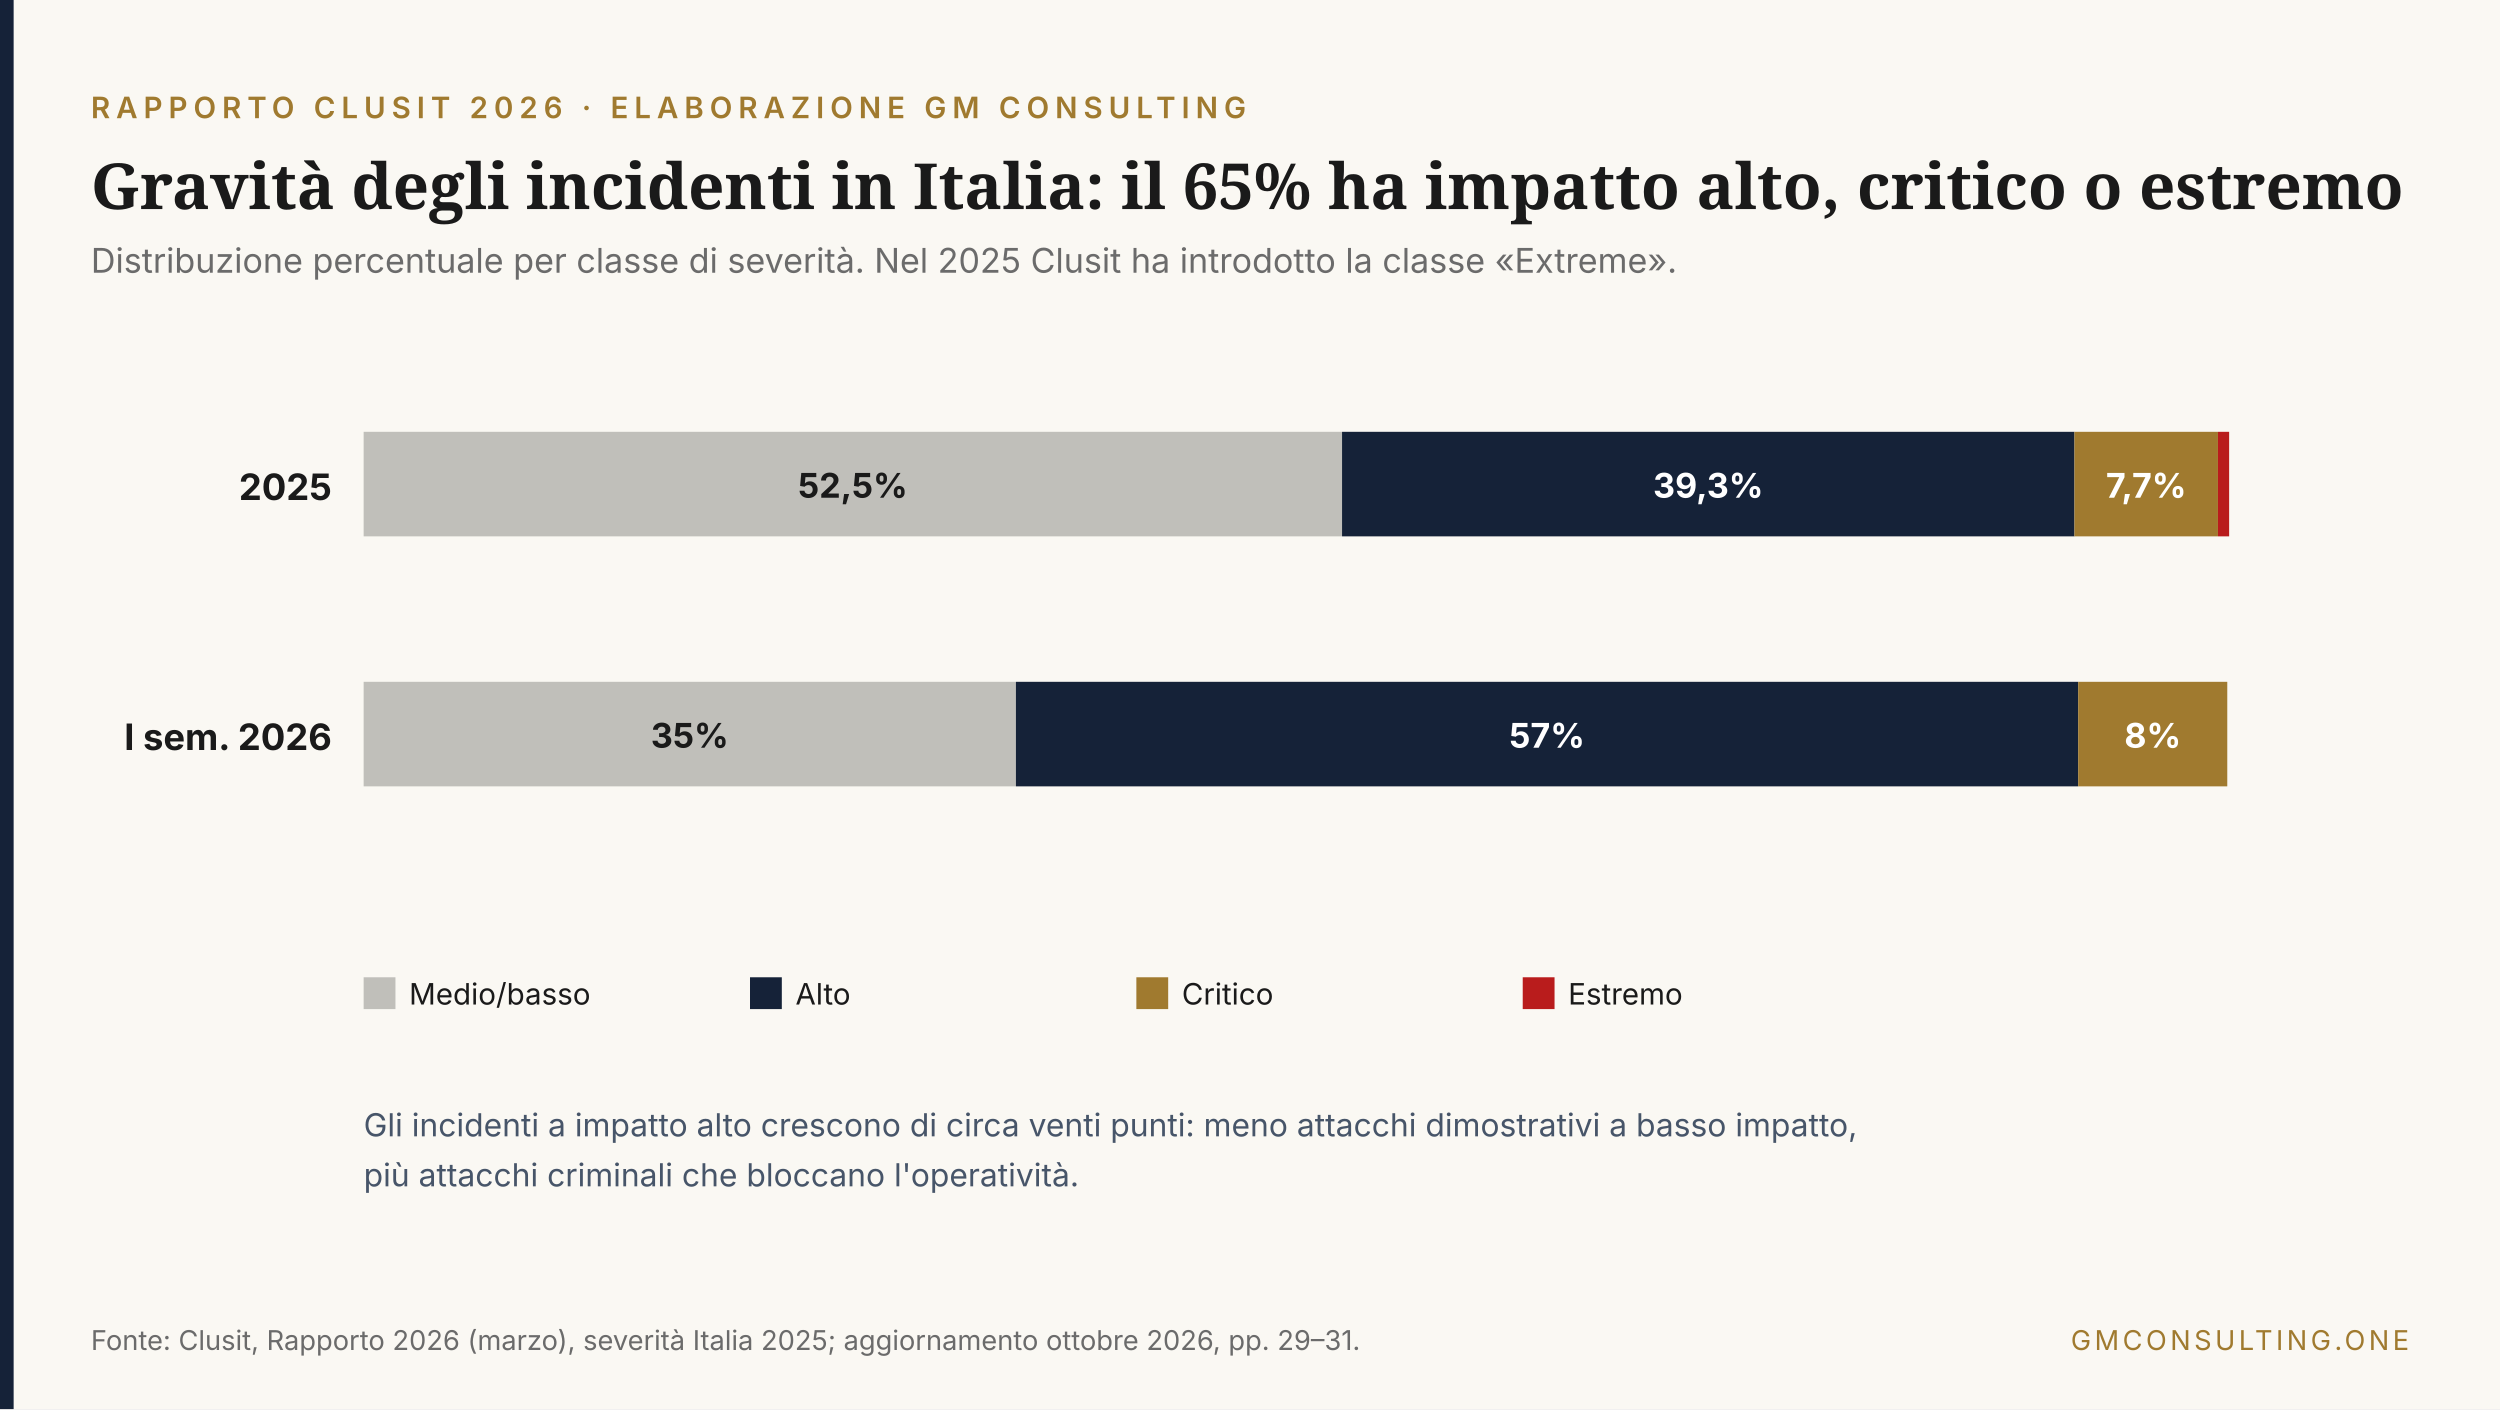
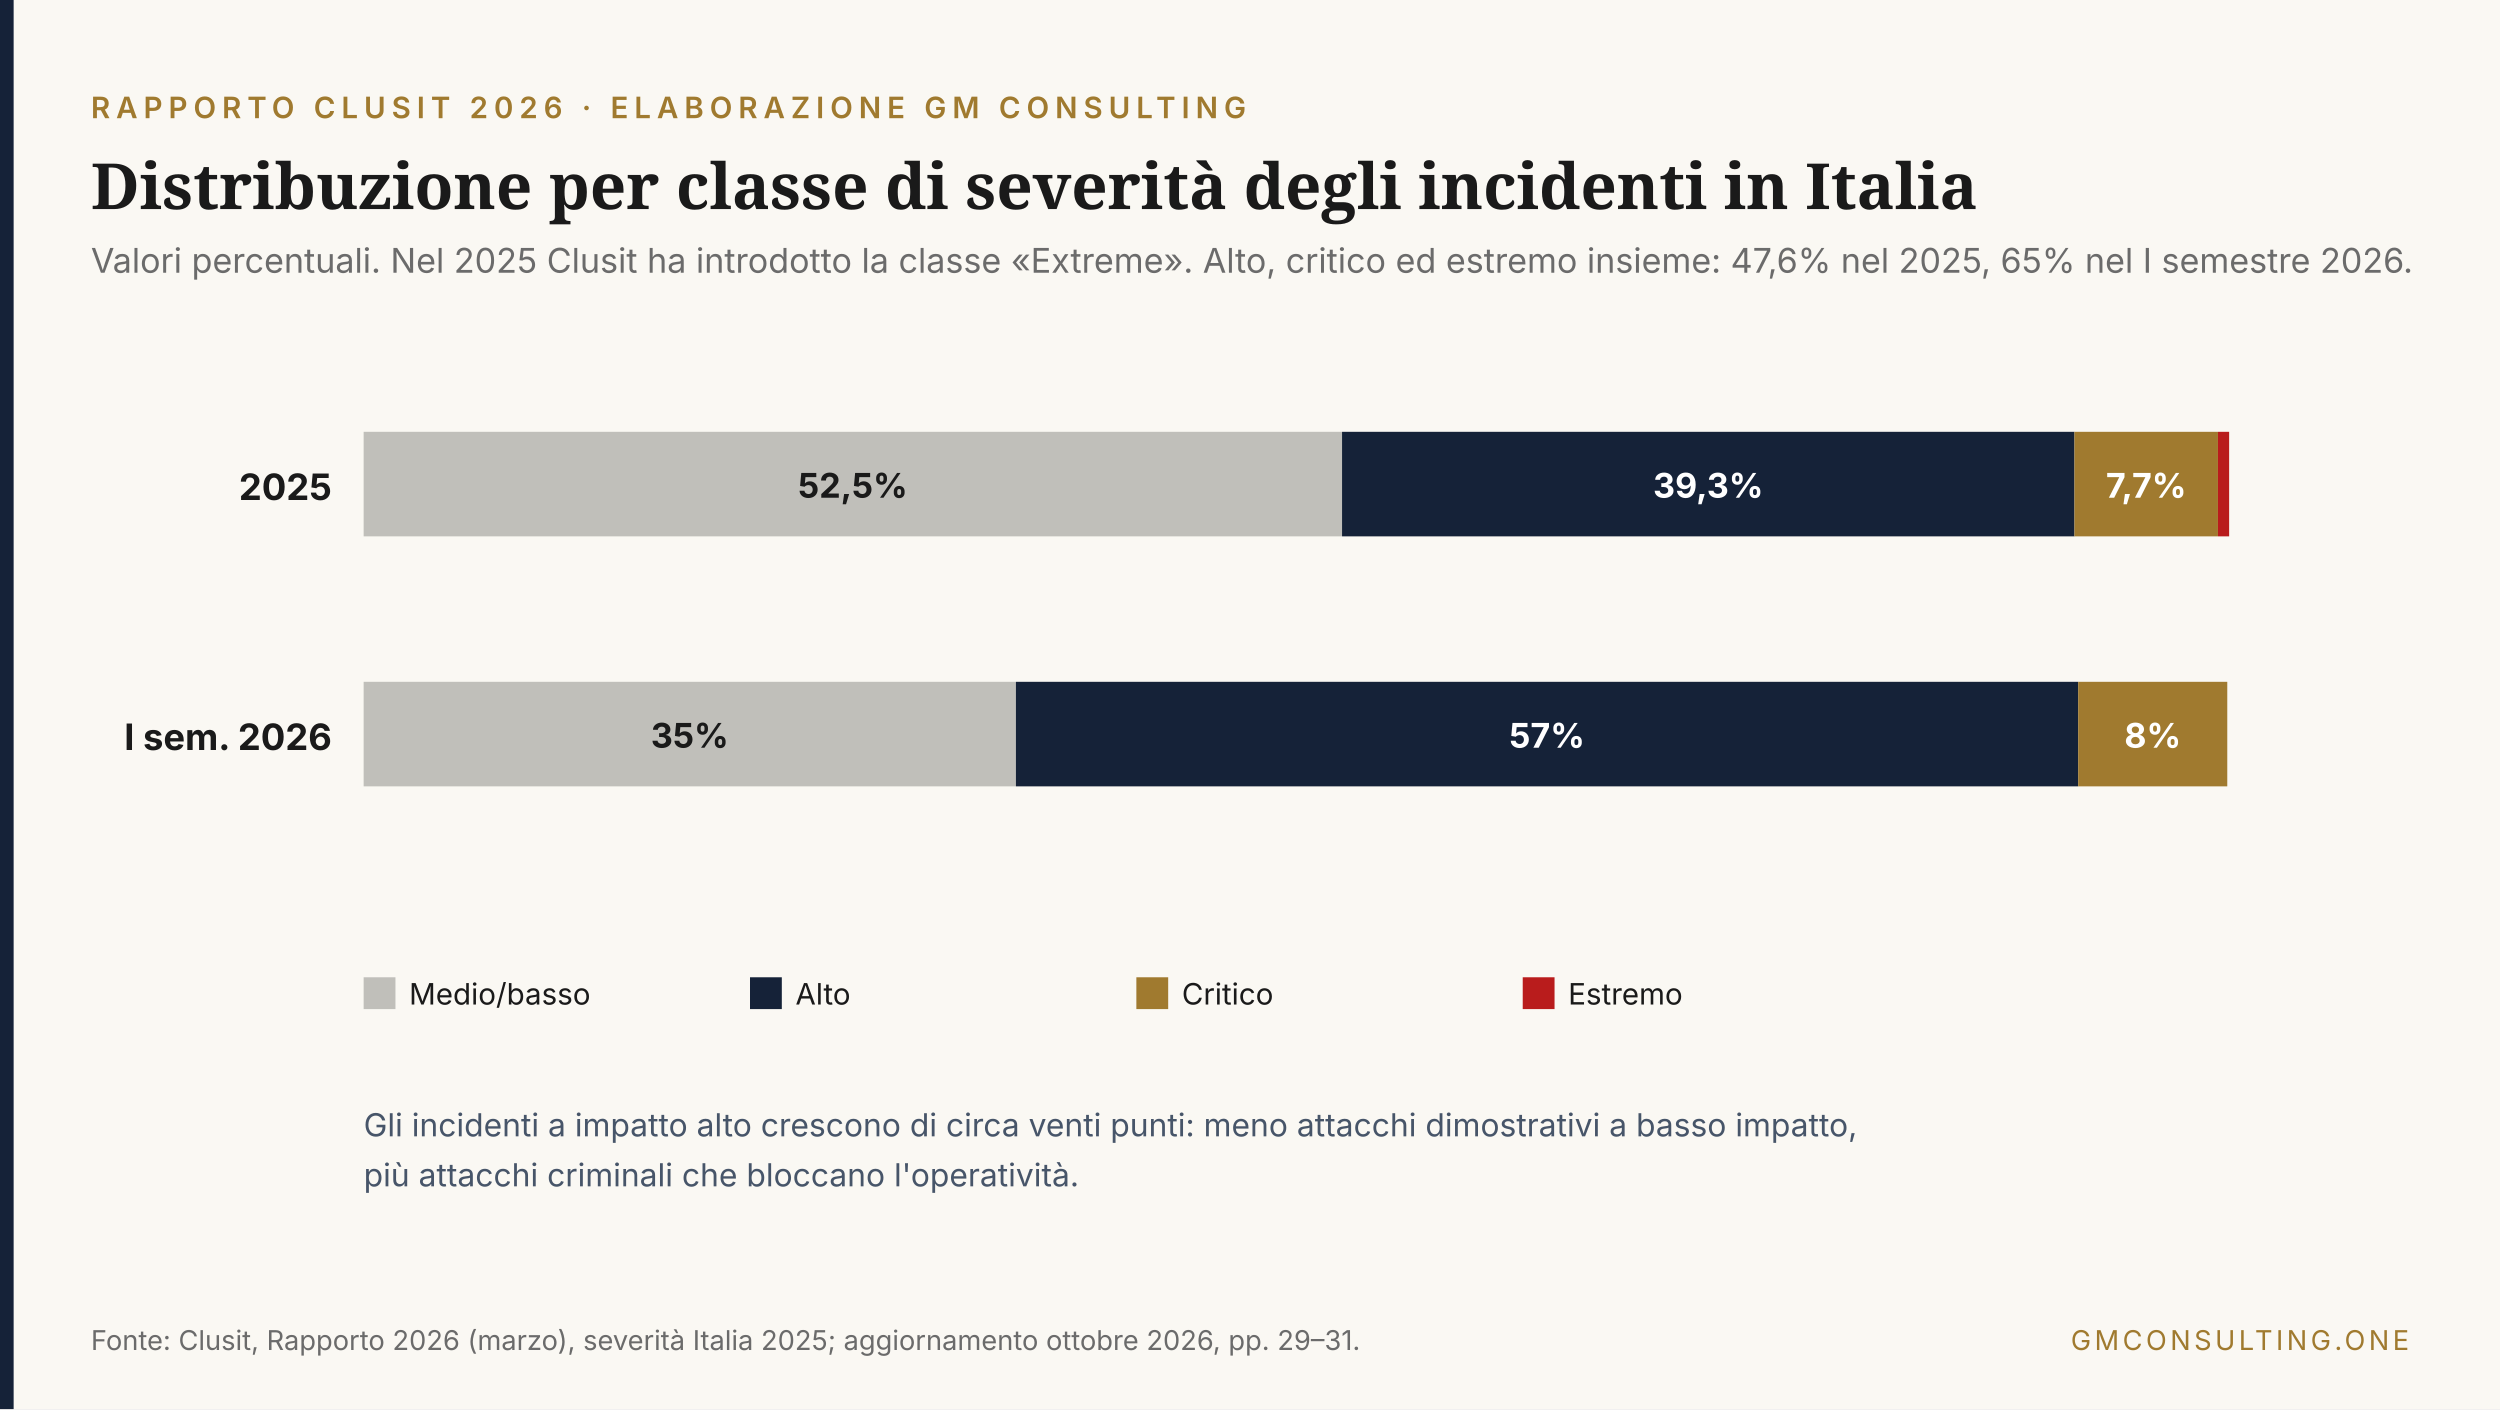
<svg xmlns="http://www.w3.org/2000/svg" viewBox="0 0 1100 620" width="1100" height="620" role="img" font-family="Inter, 'DejaVu Sans', Arial, sans-serif">
  <rect width="1100" height="620" fill="#FAF8F3" />
  <rect x="0" y="0" width="6" height="620" fill="#152238" />
  <text x="40" y="52" font-size="13" letter-spacing="2.6" fill="#A07A2F" font-weight="600">RAPPORTO CLUSIT 2026 · ELABORAZIONE GM CONSULTING</text>
-   <text x="40" y="92" font-size="28" fill="#1A1A1A" font-weight="700" font-family="'Bitstream Charter', Caladea, Georgia, serif">Gravità degli incidenti in Italia: il 65% ha impatto alto, critico o estremo</text>
-   <text x="40" y="120" font-size="15" fill="#6B6B6B">Distribuzione percentuale per classe di severità. Nel 2025 Clusit ha introdotto la classe «Extreme».</text>
+   <text x="40" y="92" font-size="28" fill="#1A1A1A" font-weight="700" font-family="'Bitstream Charter', Caladea, Georgia, serif">Distribuzione per classe di severità degli incidenti in Italia</text>
+   <text x="40" y="120" font-size="15" fill="#6B6B6B">Valori percentuali. Nel 2025 Clusit ha introdotto la classe «Extreme». Alto, critico ed estremo insieme: 47,6% nel 2025, 65% nel I semestre 2026.</text>
  <text x="146" y="220" font-size="16" fill="#1A1A1A" text-anchor="end" font-weight="700">2025</text>
  <rect x="160" y="190" width="430.5" height="46" fill="#C0BFBA" />
  <text x="375.25" y="219" font-size="15" fill="#1A1A1A" text-anchor="middle" font-weight="700">52,5%</text>
  <rect x="590.5" y="190" width="322.26" height="46" fill="#152238" />
  <text x="751.63" y="219" font-size="15" fill="#FFFFFF" text-anchor="middle" font-weight="700">39,3%</text>
  <rect x="912.76" y="190" width="63.14" height="46" fill="#A07A2F" />
  <text x="944.33" y="219" font-size="15" fill="#FFFFFF" text-anchor="middle" font-weight="700">7,7%</text>
  <rect x="975.9" y="190" width="4.92" height="46" fill="#B91C1C" />
  <text x="146" y="330" font-size="16" fill="#1A1A1A" text-anchor="end" font-weight="700">I sem. 2026</text>
  <rect x="160" y="300" width="287.0" height="46" fill="#C0BFBA" />
  <text x="303.5" y="329" font-size="15" fill="#1A1A1A" text-anchor="middle" font-weight="700">35%</text>
  <rect x="447.0" y="300" width="467.4" height="46" fill="#152238" />
  <text x="680.7" y="329" font-size="15" fill="#FFFFFF" text-anchor="middle" font-weight="700">57%</text>
  <rect x="914.4" y="300" width="65.6" height="46" fill="#A07A2F" />
  <text x="947.2" y="329" font-size="15" fill="#FFFFFF" text-anchor="middle" font-weight="700">8%</text>
  <rect x="160" y="430" width="14" height="14" fill="#C0BFBA" />
  <text x="180" y="442" font-size="13" fill="#1A1A1A">Medio/basso</text>
  <rect x="330" y="430" width="14" height="14" fill="#152238" />
  <text x="350" y="442" font-size="13" fill="#1A1A1A">Alto</text>
  <rect x="500" y="430" width="14" height="14" fill="#A07A2F" />
  <text x="520" y="442" font-size="13" fill="#1A1A1A">Critico</text>
  <rect x="670" y="430" width="14" height="14" fill="#B91C1C" />
  <text x="690" y="442" font-size="13" fill="#1A1A1A">Estremo</text>
  <text x="160" y="500" font-size="14" fill="#475569">Gli incidenti a impatto alto crescono di circa venti punti: meno attacchi dimostrativi a basso impatto,</text>
  <text x="160" y="522" font-size="14" fill="#475569">più attacchi criminali che bloccano l'operatività.</text>
  <text x="40" y="594" font-size="12" fill="#6B6B6B">Fonte: Clusit, Rapporto 2026 (marzo), severità Italia 2025; aggiornamento ottobre 2026, pp. 29–31.</text>
  <text x="1060" y="594" font-size="12" fill="#A07A2F" text-anchor="end" letter-spacing="1.5">GMCONSULTING.ONE</text>
</svg>
